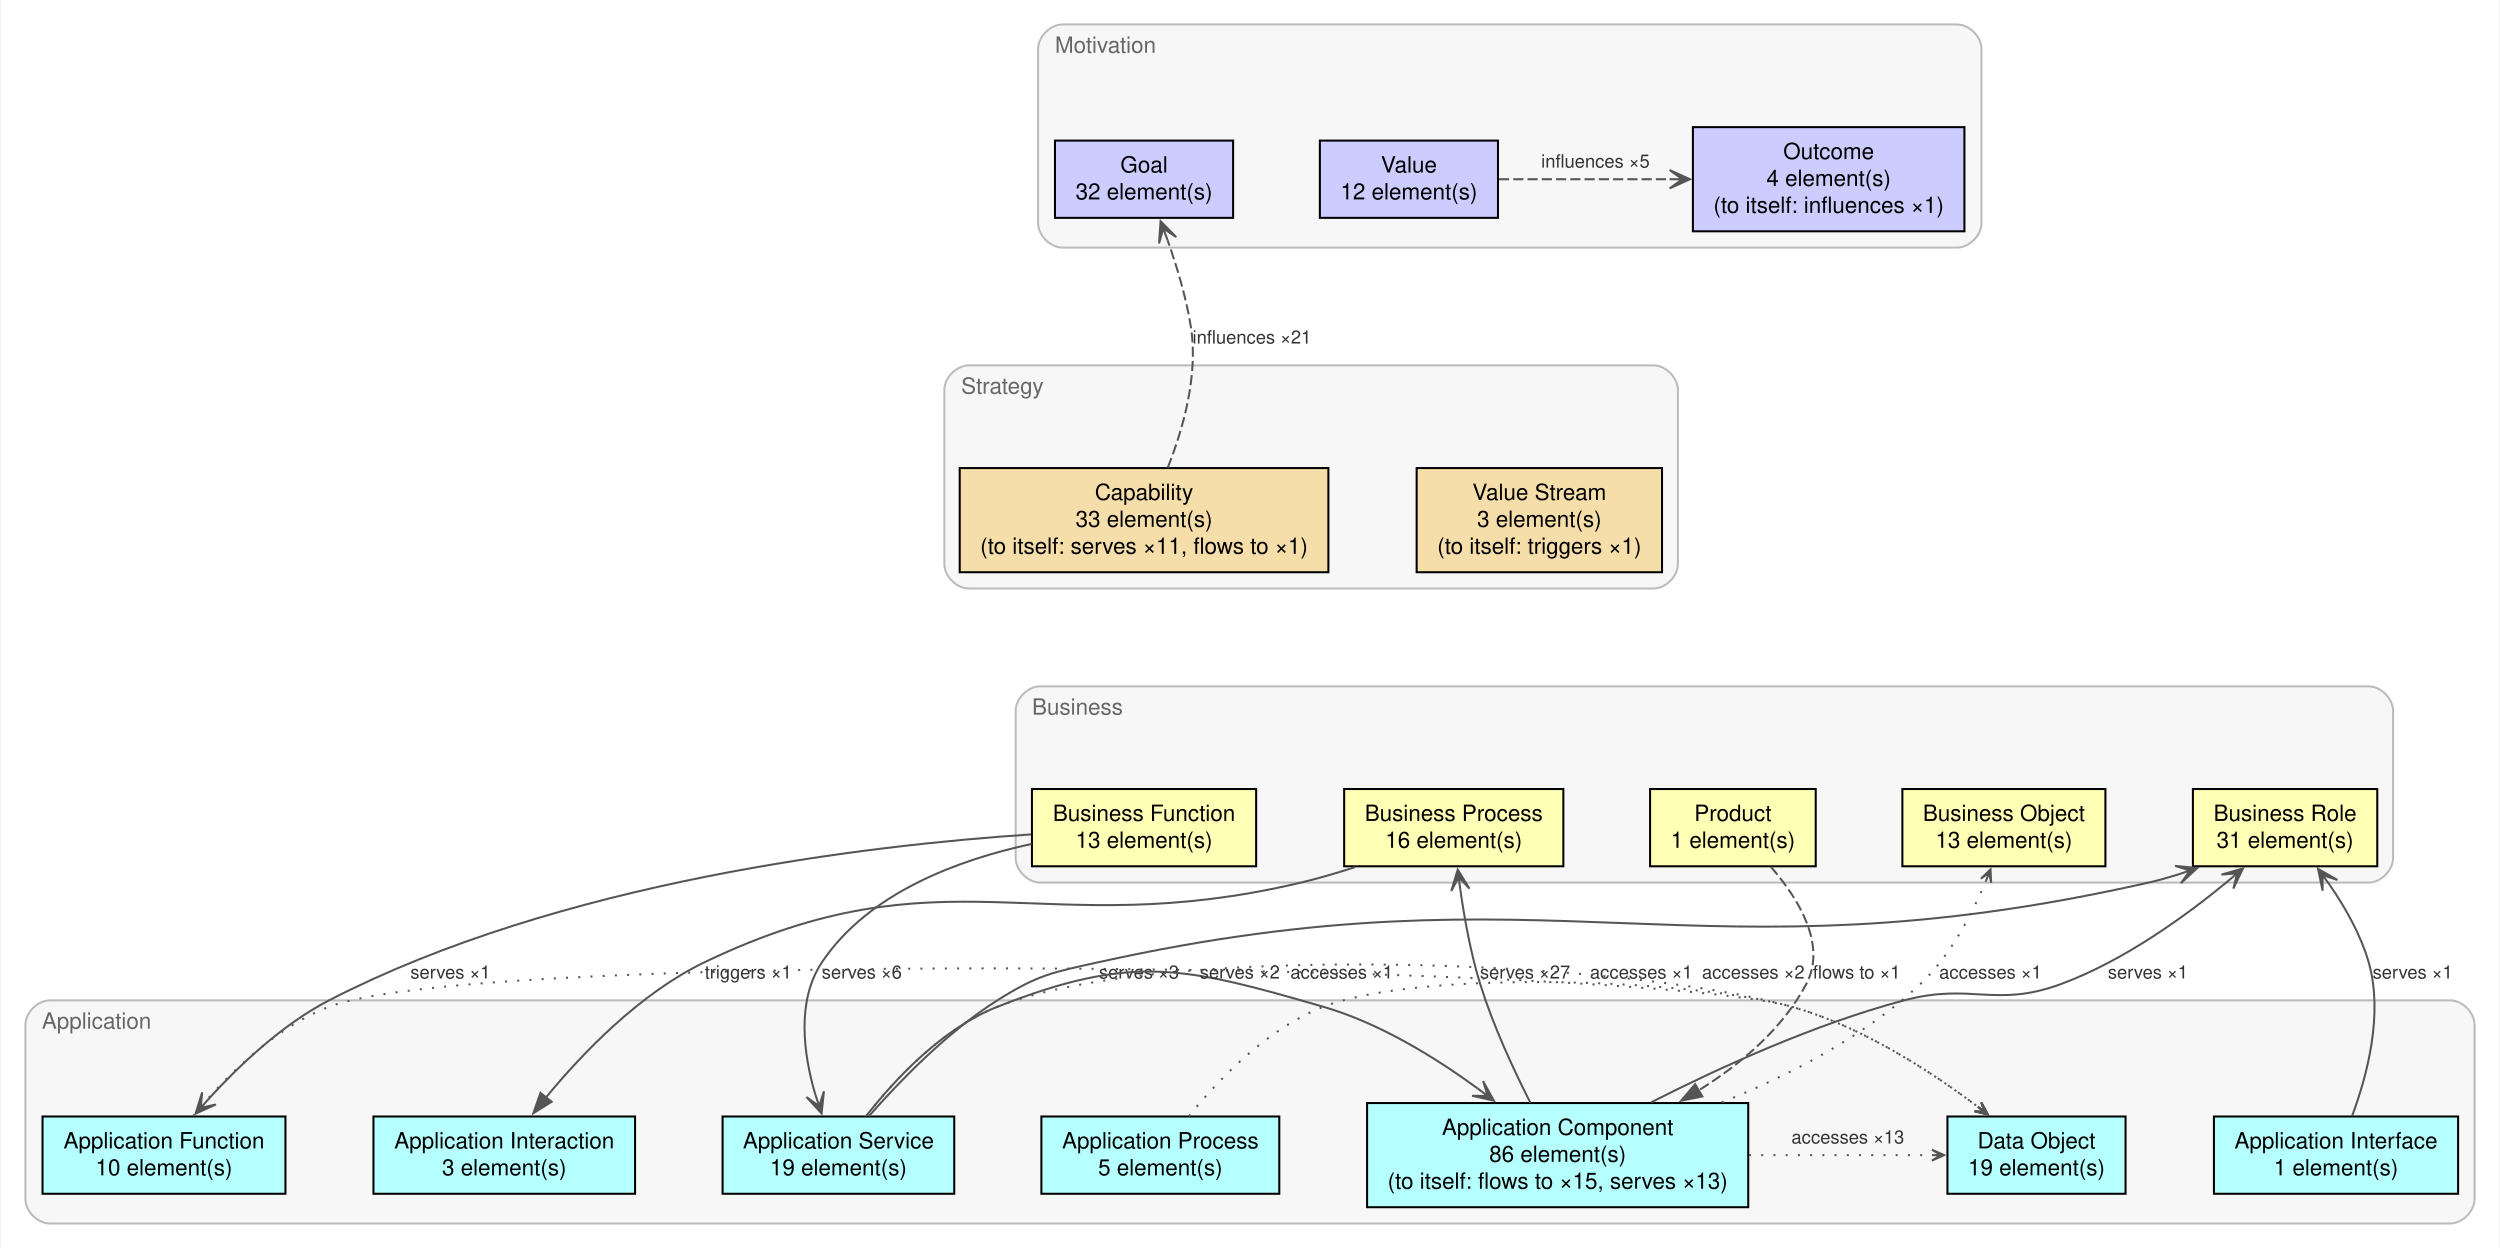
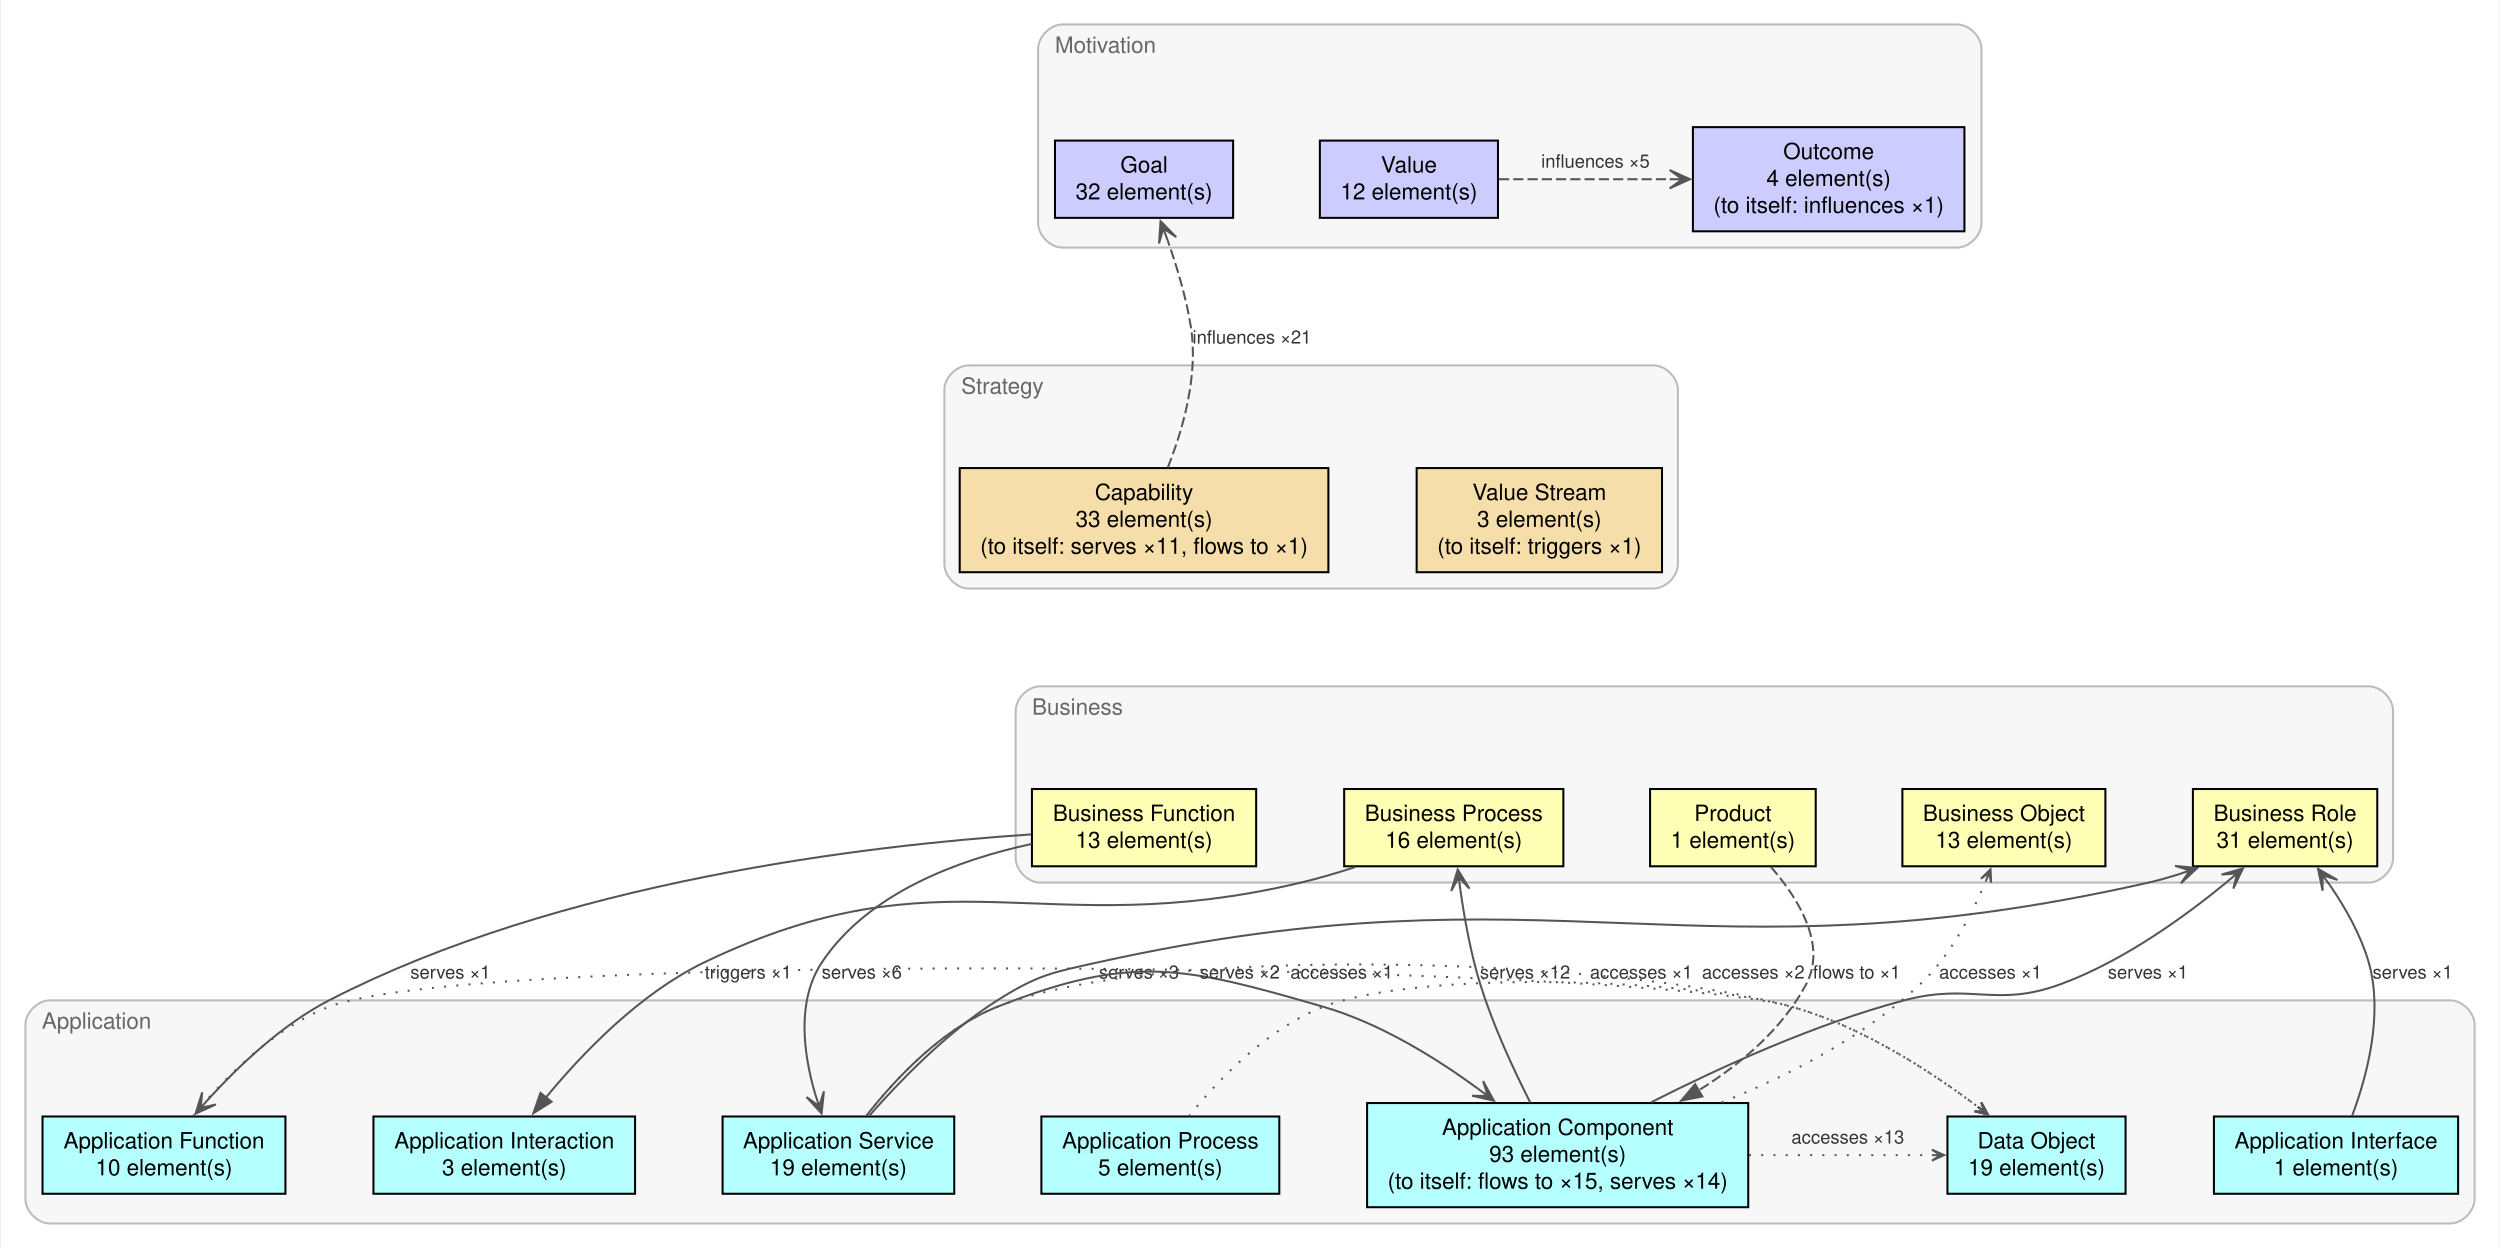
<svg xmlns="http://www.w3.org/2000/svg" xmlns:xlink="http://www.w3.org/1999/xlink" width="1226pt" height="612pt" viewBox="0.00 0.00 1226.00 612.48">
  <g id="graph0" class="graph" transform="scale(1 1) rotate(0) translate(4 608.48)">
    <polygon fill="white" stroke="none" points="-4,4 -4,-608.48 1222,-608.48 1222,4 -4,4" />
    <g id="clust1" class="cluster mm-layer-motivation">
      <path fill="#f7f7f7" stroke="#bbbbbb" d="M517,-486.96C517,-486.96 956,-486.96 956,-486.96 962,-486.96 968,-492.96 968,-498.96 968,-498.96 968,-584.48 968,-584.48 968,-590.48 962,-596.48 956,-596.48 956,-596.48 517,-596.48 517,-596.48 511,-596.48 505,-590.48 505,-584.48 505,-584.48 505,-498.96 505,-498.96 505,-492.96 511,-486.96 517,-486.96" />
      <text text-anchor="middle" x="538.07" y="-582.58" font-family="Helvetica,sans-Serif" font-size="11.00" fill="#666666">Motivation</text>
    </g>
    <g id="clust2" class="cluster mm-layer-strategy">
      <path fill="#f7f7f7" stroke="#bbbbbb" d="M471,-319.64C471,-319.64 807,-319.64 807,-319.64 813,-319.64 819,-325.64 819,-331.64 819,-331.64 819,-417.16 819,-417.16 819,-423.16 813,-429.16 807,-429.16 807,-429.16 471,-429.16 471,-429.16 465,-429.16 459,-423.16 459,-417.16 459,-417.16 459,-331.64 459,-331.64 459,-325.64 465,-319.64 471,-319.64" />
      <text text-anchor="middle" x="487.48" y="-415.26" font-family="Helvetica,sans-Serif" font-size="11.00" fill="#666666">Strategy</text>
    </g>
    <g id="clust3" class="cluster mm-layer-business">
      <path fill="#f7f7f7" stroke="#bbbbbb" d="M506,-175.32C506,-175.32 1158,-175.32 1158,-175.32 1164,-175.32 1170,-181.32 1170,-187.32 1170,-187.32 1170,-259.64 1170,-259.64 1170,-265.64 1164,-271.64 1158,-271.64 1158,-271.64 506,-271.64 506,-271.64 500,-271.64 494,-265.64 494,-259.64 494,-259.64 494,-187.32 494,-187.32 494,-181.32 500,-175.32 506,-175.32" />
      <text text-anchor="middle" x="524.32" y="-257.74" font-family="Helvetica,sans-Serif" font-size="11.00" fill="#666666">Business</text>
    </g>
    <g id="clust4" class="cluster mm-layer-application">
      <path fill="#f7f7f7" stroke="#bbbbbb" d="M20,-8C20,-8 1198,-8 1198,-8 1204,-8 1210,-14 1210,-20 1210,-20 1210,-105.52 1210,-105.52 1210,-111.52 1204,-117.52 1198,-117.52 1198,-117.52 20,-117.52 20,-117.52 14,-117.52 8,-111.52 8,-105.52 8,-105.52 8,-20 8,-20 8,-14 14,-8 20,-8" />
      <text text-anchor="middle" x="42.91" y="-103.62" font-family="Helvetica,sans-Serif" font-size="11.00" fill="#666666">Application</text>
    </g>
    <g id="node1" class="node mm-layer-motivation">
      <g id="a_node1">
        <a xlink:href="../../en/smart-trust-demo/archimate/0.1.0/metamodel/#type-Goal" xlink:title="Goal: its elements" target="_top">
          <polygon fill="#ccccff" stroke="black" points="600.71,-539.48 513.29,-539.48 513.29,-501.56 600.71,-501.56 600.71,-539.48" />
          <text text-anchor="middle" x="557" y="-523.82" font-family="Helvetica,sans-Serif" font-size="11.00">Goal</text>
          <text text-anchor="middle" x="557" y="-510.62" font-family="Helvetica,sans-Serif" font-size="11.00">32 element(s)</text>
        </a>
      </g>
    </g>
    <g id="node4" class="node mm-layer-strategy">
      <g id="a_node4">
        <a xlink:href="../../en/smart-trust-demo/archimate/0.1.0/metamodel/#type-Capability" xlink:title="Capability: its elements" target="_top">
          <polygon fill="#f5deaa" stroke="black" points="647.47,-378.76 466.53,-378.76 466.53,-327.64 647.47,-327.64 647.47,-378.76" />
          <text text-anchor="middle" x="557" y="-363.1" font-family="Helvetica,sans-Serif" font-size="11.00">Capability</text>
          <text text-anchor="middle" x="557" y="-349.9" font-family="Helvetica,sans-Serif" font-size="11.00">33 element(s)</text>
          <text text-anchor="middle" x="557" y="-336.7" font-family="Helvetica,sans-Serif" font-size="11.00">(to itself: serves ×11, flows to ×1)</text>
        </a>
      </g>
    </g>
    <g id="node2" class="node mm-layer-motivation">
      <g id="a_node2">
        <a xlink:href="../../en/smart-trust-demo/archimate/0.1.0/metamodel/#type-Outcome" xlink:title="Outcome: its elements" target="_top">
          <polygon fill="#ccccff" stroke="black" points="959.63,-546.08 826.37,-546.08 826.37,-494.96 959.63,-494.96 959.63,-546.08" />
          <text text-anchor="middle" x="893" y="-530.42" font-family="Helvetica,sans-Serif" font-size="11.00">Outcome</text>
          <text text-anchor="middle" x="893" y="-517.22" font-family="Helvetica,sans-Serif" font-size="11.00">4 element(s)</text>
          <text text-anchor="middle" x="893" y="-504.02" font-family="Helvetica,sans-Serif" font-size="11.00">(to itself: influences ×1)</text>
        </a>
      </g>
    </g>
    <g id="node3" class="node mm-layer-motivation">
      <g id="a_node3">
        <a xlink:href="../../en/smart-trust-demo/archimate/0.1.0/metamodel/#type-Value" xlink:title="Value: its elements" target="_top">
          <polygon fill="#ccccff" stroke="black" points="730.71,-539.48 643.29,-539.48 643.29,-501.56 730.71,-501.56 730.71,-539.48" />
          <text text-anchor="middle" x="687" y="-523.82" font-family="Helvetica,sans-Serif" font-size="11.00">Value</text>
          <text text-anchor="middle" x="687" y="-510.62" font-family="Helvetica,sans-Serif" font-size="11.00">12 element(s)</text>
        </a>
      </g>
    </g>
    <g id="edge8" class="edge mm-cat-dependency mm-from-motivation mm-to-motivation">
      <g id="a_edge8">
        <a xlink:href="../../en/smart-trust-demo/archimate/0.1.0/metamodel/#pattern-Value-Outcome" xlink:title="Value → Outcome: its relationships" target="_top">
          <path fill="none" stroke="#555555" stroke-dasharray="5,2" d="M731.19,-520.52C755.61,-520.52 786.67,-520.52 815.03,-520.52" />
          <polygon fill="#555555" stroke="#555555" points="824.94,-520.52 814.94,-525.02 821.16,-520.52 814.94,-520.52 814.94,-520.52 814.94,-520.52 821.16,-520.52 814.94,-516.02 824.94,-520.52" />
        </a>
      </g>
      <g id="a_edge8-label">
        <a xlink:href="../../en/smart-trust-demo/archimate/0.1.0/metamodel/#pattern-Value-Outcome" xlink:title="influences ×5" target="_top">
          <text text-anchor="middle" x="778.54" y="-526.22" font-family="Helvetica,sans-Serif" font-size="9.00" fill="#333333">influences ×5</text>
        </a>
      </g>
    </g>
-     <g id="edge5" class="edge mm-cat-dependency mm-from-strategy mm-to-motivation">
-       <g id="a_edge5">
+     <g id="edge4" class="edge mm-cat-dependency mm-from-strategy mm-to-motivation">
+       <g id="a_edge4">
        <a xlink:href="../../en/smart-trust-demo/archimate/0.1.0/metamodel/#pattern-Capability-Goal" xlink:title="Capability → Goal: its relationships" target="_top">
          <path fill="none" stroke="#555555" stroke-dasharray="5,2" d="M568.66,-379.04C576.1,-397.8 583.71,-424.28 580,-447.96 577.75,-462.32 573.1,-477.73 568.57,-490.56" />
          <polygon fill="#555555" stroke="#555555" points="565.11,-499.93 564.35,-488.99 566.42,-496.38 568.57,-490.55 568.57,-490.55 568.57,-490.55 566.42,-496.38 572.8,-492.11 565.11,-499.93" />
        </a>
      </g>
-       <g id="a_edge5-label">
+       <g id="a_edge4-label">
        <a xlink:href="../../en/smart-trust-demo/archimate/0.1.0/metamodel/#pattern-Capability-Goal" xlink:title="influences ×21" target="_top">
          <text text-anchor="middle" x="609.95" y="-439.86" font-family="Helvetica,sans-Serif" font-size="9.00" fill="#333333">influences ×21</text>
        </a>
      </g>
    </g>
    <g id="node6" class="node mm-layer-business">
      <g id="a_node6">
        <a xlink:href="../../en/smart-trust-demo/archimate/0.1.0/metamodel/#type-BusinessFunction" xlink:title="Business Function: its elements" target="_top">
          <polygon fill="#ffffb5" stroke="black" points="612.02,-221.24 501.98,-221.24 501.98,-183.32 612.02,-183.32 612.02,-221.24" />
          <text text-anchor="middle" x="557" y="-205.58" font-family="Helvetica,sans-Serif" font-size="11.00">Business Function</text>
          <text text-anchor="middle" x="557" y="-192.38" font-family="Helvetica,sans-Serif" font-size="11.00">13 element(s)</text>
        </a>
      </g>
    </g>
    <g id="node5" class="node mm-layer-strategy">
      <g id="a_node5">
        <a xlink:href="../../en/smart-trust-demo/archimate/0.1.0/metamodel/#type-ValueStream" xlink:title="Value Stream: its elements" target="_top">
          <polygon fill="#f5deaa" stroke="black" points="811.21,-378.76 690.79,-378.76 690.79,-327.64 811.21,-327.64 811.21,-378.76" />
          <text text-anchor="middle" x="751" y="-363.1" font-family="Helvetica,sans-Serif" font-size="11.00">Value Stream</text>
          <text text-anchor="middle" x="751" y="-349.9" font-family="Helvetica,sans-Serif" font-size="11.00">3 element(s)</text>
          <text text-anchor="middle" x="751" y="-336.7" font-family="Helvetica,sans-Serif" font-size="11.00">(to itself: triggers ×1)</text>
        </a>
      </g>
    </g>
    <g id="node11" class="node mm-layer-application">
      <g id="a_node11">
        <a xlink:href="../../en/smart-trust-demo/archimate/0.1.0/metamodel/#type-ApplicationComponent" xlink:title="Application Component: its elements" target="_top">
          <polygon fill="#b5ffff" stroke="black" points="853.53,-67.12 666.47,-67.12 666.47,-16 853.53,-16 853.53,-67.12" />
          <text text-anchor="middle" x="760" y="-51.46" font-family="Helvetica,sans-Serif" font-size="11.00">Application Component</text>
-           <text text-anchor="middle" x="760" y="-38.26" font-family="Helvetica,sans-Serif" font-size="11.00">86 element(s)</text>
-           <text text-anchor="middle" x="760" y="-25.06" font-family="Helvetica,sans-Serif" font-size="11.00">(to itself: flows to ×15, serves ×13)</text>
+           <text text-anchor="middle" x="760" y="-38.26" font-family="Helvetica,sans-Serif" font-size="11.00">93 element(s)</text>
+           <text text-anchor="middle" x="760" y="-25.06" font-family="Helvetica,sans-Serif" font-size="11.00">(to itself: flows to ×15, serves ×14)</text>
        </a>
      </g>
    </g>
    <g id="node12" class="node mm-layer-application">
      <g id="a_node12">
        <a xlink:href="../../en/smart-trust-demo/archimate/0.1.0/metamodel/#type-ApplicationFunction" xlink:title="Application Function: its elements" target="_top">
          <polygon fill="#b5ffff" stroke="black" points="135.61,-60.52 16.39,-60.52 16.39,-22.6 135.61,-22.6 135.61,-60.52" />
          <text text-anchor="middle" x="76" y="-44.86" font-family="Helvetica,sans-Serif" font-size="11.00">Application Function</text>
          <text text-anchor="middle" x="76" y="-31.66" font-family="Helvetica,sans-Serif" font-size="11.00">10 element(s)</text>
        </a>
      </g>
    </g>
    <g id="edge17" class="edge mm-cat-dependency mm-from-business mm-to-application">
      <g id="a_edge17">
        <a xlink:href="../../en/smart-trust-demo/archimate/0.1.0/metamodel/#pattern-BusinessFunction-ApplicationFunction" xlink:title="Business Function → Application Function: its relationships" target="_top">
          <path fill="none" stroke="#555555" d="M501.51,-198.96C421.29,-193.62 270.17,-175.94 157,-117.52 134.09,-105.69 112.89,-85.59 97.93,-69.18" />
          <polygon fill="#555555" stroke="#555555" points="91.5,-61.91 101.5,-66.43 94.01,-64.75 98.13,-69.41 98.13,-69.41 98.13,-69.41 94.01,-64.75 94.75,-72.39 91.5,-61.91" />
        </a>
      </g>
      <g id="a_edge17-label">
        <a xlink:href="../../en/smart-trust-demo/archimate/0.1.0/metamodel/#pattern-BusinessFunction-ApplicationFunction" xlink:title="serves ×1" target="_top">
          <text text-anchor="middle" x="216.56" y="-128.22" font-family="Helvetica,sans-Serif" font-size="9.00" fill="#333333">serves ×1</text>
        </a>
      </g>
    </g>
    <g id="node16" class="node mm-layer-application">
      <g id="a_node16">
        <a xlink:href="../../en/smart-trust-demo/archimate/0.1.0/metamodel/#type-ApplicationService" xlink:title="Application Service: its elements" target="_top">
          <polygon fill="#b5ffff" stroke="black" points="463.85,-60.52 350.15,-60.52 350.15,-22.6 463.85,-22.6 463.85,-60.52" />
          <text text-anchor="middle" x="407" y="-44.86" font-family="Helvetica,sans-Serif" font-size="11.00">Application Service</text>
          <text text-anchor="middle" x="407" y="-31.66" font-family="Helvetica,sans-Serif" font-size="11.00">19 element(s)</text>
        </a>
      </g>
    </g>
    <g id="edge7" class="edge mm-cat-dependency mm-from-business mm-to-application">
      <g id="a_edge7">
        <a xlink:href="../../en/smart-trust-demo/archimate/0.1.0/metamodel/#pattern-BusinessFunction-ApplicationService" xlink:title="Business Function → Application Service: its relationships" target="_top">
          <path fill="none" stroke="#555555" d="M501.76,-194.27C465.91,-186.54 421.77,-170.32 398.99,-136.32 386.31,-117.4 389.81,-91.28 395.64,-71.41" />
          <polygon fill="#555555" stroke="#555555" points="398.75,-61.98 399.89,-72.89 397.56,-65.57 395.62,-71.48 395.62,-71.48 395.62,-71.48 397.56,-65.57 391.34,-70.07 398.75,-61.98" />
        </a>
      </g>
      <g id="a_edge7-label">
        <a xlink:href="../../en/smart-trust-demo/archimate/0.1.0/metamodel/#pattern-BusinessFunction-ApplicationService" xlink:title="serves ×6" target="_top">
          <text text-anchor="middle" x="418.49" y="-128.22" font-family="Helvetica,sans-Serif" font-size="9.00" fill="#333333">serves ×6</text>
        </a>
      </g>
    </g>
    <g id="node7" class="node mm-layer-business">
      <g id="a_node7">
        <a xlink:href="../../en/smart-trust-demo/archimate/0.1.0/metamodel/#type-BusinessObject" xlink:title="Business Object: its elements" target="_top">
          <polygon fill="#ffffb5" stroke="black" points="1028.82,-221.24 929.18,-221.24 929.18,-183.32 1028.82,-183.32 1028.82,-221.24" />
          <text text-anchor="middle" x="979" y="-205.58" font-family="Helvetica,sans-Serif" font-size="11.00">Business Object</text>
          <text text-anchor="middle" x="979" y="-192.38" font-family="Helvetica,sans-Serif" font-size="11.00">13 element(s)</text>
        </a>
      </g>
    </g>
    <g id="node8" class="node mm-layer-business">
      <g id="a_node8">
        <a xlink:href="../../en/smart-trust-demo/archimate/0.1.0/metamodel/#type-BusinessProcess" xlink:title="Business Process: its elements" target="_top">
          <polygon fill="#ffffb5" stroke="black" points="762.79,-221.24 655.21,-221.24 655.21,-183.32 762.79,-183.32 762.79,-221.24" />
          <text text-anchor="middle" x="709" y="-205.58" font-family="Helvetica,sans-Serif" font-size="11.00">Business Process</text>
          <text text-anchor="middle" x="709" y="-192.38" font-family="Helvetica,sans-Serif" font-size="11.00">16 element(s)</text>
        </a>
      </g>
    </g>
    <g id="node13" class="node mm-layer-application">
      <g id="a_node13">
        <a xlink:href="../../en/smart-trust-demo/archimate/0.1.0/metamodel/#type-ApplicationInteraction" xlink:title="Application Interaction: its elements" target="_top">
          <polygon fill="#b5ffff" stroke="black" points="307.2,-60.52 178.8,-60.52 178.8,-22.6 307.2,-22.6 307.2,-60.52" />
          <text text-anchor="middle" x="243" y="-44.86" font-family="Helvetica,sans-Serif" font-size="11.00">Application Interaction</text>
          <text text-anchor="middle" x="243" y="-31.66" font-family="Helvetica,sans-Serif" font-size="11.00">3 element(s)</text>
        </a>
      </g>
    </g>
    <g id="edge18" class="edge mm-cat-dynamic mm-from-business mm-to-application">
      <g id="a_edge18">
        <a xlink:href="../../en/smart-trust-demo/archimate/0.1.0/metamodel/#pattern-BusinessProcess-ApplicationInteraction" xlink:title="Business Process → Application Interaction: its relationships" target="_top">
          <path fill="none" stroke="#555555" d="M660.6,-182.94C651.84,-180.08 642.71,-177.39 634,-175.32 506.38,-145.05 459.77,-192.98 341.48,-136.32 309.63,-121.06 281.37,-91.61 263.38,-69.77" />
          <polygon fill="#555555" stroke="#555555" points="266.24,-67.75 257.27,-62.12 260.78,-72.12 266.24,-67.75" />
        </a>
      </g>
      <g id="a_edge18-label">
        <a xlink:href="../../en/smart-trust-demo/archimate/0.1.0/metamodel/#pattern-BusinessProcess-ApplicationInteraction" xlink:title="triggers ×1" target="_top">
          <text text-anchor="middle" x="362.74" y="-128.22" font-family="Helvetica,sans-Serif" font-size="9.00" fill="#333333">triggers ×1</text>
        </a>
      </g>
    </g>
    <g id="node9" class="node mm-layer-business">
      <g id="a_node9">
        <a xlink:href="../../en/smart-trust-demo/archimate/0.1.0/metamodel/#type-BusinessRole" xlink:title="Business Role: its elements" target="_top">
          <polygon fill="#ffffb5" stroke="black" points="1162.24,-221.24 1071.76,-221.24 1071.76,-183.32 1162.24,-183.32 1162.24,-221.24" />
          <text text-anchor="middle" x="1117" y="-205.58" font-family="Helvetica,sans-Serif" font-size="11.00">Business Role</text>
          <text text-anchor="middle" x="1117" y="-192.38" font-family="Helvetica,sans-Serif" font-size="11.00">31 element(s)</text>
        </a>
      </g>
    </g>
    <g id="node10" class="node mm-layer-business">
      <g id="a_node10">
        <a xlink:href="../../en/smart-trust-demo/archimate/0.1.0/metamodel/#type-Product" xlink:title="Product: its elements" target="_top">
          <polygon fill="#ffffb5" stroke="black" points="886.65,-221.24 805.35,-221.24 805.35,-183.32 886.65,-183.32 886.65,-221.24" />
          <text text-anchor="middle" x="846" y="-205.58" font-family="Helvetica,sans-Serif" font-size="11.00">Product</text>
          <text text-anchor="middle" x="846" y="-192.38" font-family="Helvetica,sans-Serif" font-size="11.00">1 element(s)</text>
        </a>
      </g>
    </g>
    <g id="edge19" class="edge mm-cat-dynamic mm-from-business mm-to-application">
      <g id="a_edge19">
        <a xlink:href="../../en/smart-trust-demo/archimate/0.1.0/metamodel/#pattern-Product-ApplicationComponent" xlink:title="Product → Application Component: its relationships" target="_top">
          <path fill="none" stroke="#555555" stroke-dasharray="5,2" d="M864.66,-183C878.1,-167.52 892.22,-144.83 882,-125.52 870.36,-103.53 850,-86.29 829.2,-73.35" />
          <polygon fill="#555555" stroke="#555555" points="831.02,-70.36 820.62,-68.3 827.46,-76.39 831.02,-70.36" />
        </a>
      </g>
      <g id="a_edge19-label">
        <a xlink:href="../../en/smart-trust-demo/archimate/0.1.0/metamodel/#pattern-Product-ApplicationComponent" xlink:title="flows to ×1" target="_top">
          <text text-anchor="middle" x="906.74" y="-128.22" font-family="Helvetica,sans-Serif" font-size="9.00" fill="#333333">flows to ×1</text>
        </a>
      </g>
    </g>
    <g id="edge12" class="edge mm-cat-dependency mm-from-application mm-to-business">
      <g id="a_edge12">
        <a xlink:href="../../en/smart-trust-demo/archimate/0.1.0/metamodel/#pattern-ApplicationComponent-BusinessObject" xlink:title="Application Component → Business Object: its relationships" target="_top">
          <path fill="none" stroke="#555555" stroke-dasharray="1,5" d="M840.56,-67.46C873.66,-80.7 910.57,-99.69 938,-125.52 952.86,-139.52 963.53,-160.13 970.25,-176.32" />
          <polygon fill="#555555" stroke="#555555" points="972.44,-181.82 967.72,-177.24 971.78,-180.17 970.23,-176.25 970.23,-176.25 970.23,-176.25 971.78,-180.17 972.73,-175.25 972.44,-181.82" />
        </a>
      </g>
      <g id="a_edge12-label">
        <a xlink:href="../../en/smart-trust-demo/archimate/0.1.0/metamodel/#pattern-ApplicationComponent-BusinessObject" xlink:title="accesses ×1" target="_top">
          <text text-anchor="middle" x="972.41" y="-128.22" font-family="Helvetica,sans-Serif" font-size="9.00" fill="#333333">accesses ×1</text>
        </a>
      </g>
    </g>
-     <g id="edge4" class="edge mm-cat-dependency mm-from-application mm-to-business">
-       <g id="a_edge4">
+     <g id="edge6" class="edge mm-cat-dependency mm-from-application mm-to-business">
+       <g id="a_edge6">
        <a xlink:href="../../en/smart-trust-demo/archimate/0.1.0/metamodel/#pattern-ApplicationComponent-BusinessProcess" xlink:title="Application Component → Business Process: its relationships" target="_top">
          <path fill="none" stroke="#555555" d="M746.6,-67.31C738.37,-83.46 728.25,-105.24 721.98,-125.52 717.36,-140.46 714.25,-157.6 712.24,-171.79" />
          <polygon fill="#555555" stroke="#555555" points="710.95,-181.7 707.78,-171.2 711.44,-177.95 712.24,-171.78 712.24,-171.78 712.24,-171.78 711.44,-177.95 716.7,-172.36 710.95,-181.7" />
        </a>
      </g>
-       <g id="a_edge4-label">
-         <a xlink:href="../../en/smart-trust-demo/archimate/0.1.0/metamodel/#pattern-ApplicationComponent-BusinessProcess" xlink:title="serves ×27" target="_top">
-           <text text-anchor="middle" x="743.99" y="-128.22" font-family="Helvetica,sans-Serif" font-size="9.00" fill="#333333">serves ×27</text>
+       <g id="a_edge6-label">
+         <a xlink:href="../../en/smart-trust-demo/archimate/0.1.0/metamodel/#pattern-ApplicationComponent-BusinessProcess" xlink:title="serves ×12" target="_top">
+           <text text-anchor="middle" x="743.99" y="-128.22" font-family="Helvetica,sans-Serif" font-size="9.00" fill="#333333">serves ×12</text>
        </a>
      </g>
    </g>
    <g id="edge13" class="edge mm-cat-dependency mm-from-application mm-to-business">
      <g id="a_edge13">
        <a xlink:href="../../en/smart-trust-demo/archimate/0.1.0/metamodel/#pattern-ApplicationComponent-BusinessRole" xlink:title="Application Component → Business Role: its relationships" target="_top">
          <path fill="none" stroke="#555555" d="M805.84,-67.47C839.27,-84.45 886.2,-105.9 930,-117.52 963.26,-126.35 974.72,-113.61 1007,-125.52 1037.65,-136.82 1067.88,-158.63 1088.87,-175.95" />
          <polygon fill="#555555" stroke="#555555" points="1096.34,-182.27 1085.8,-179.25 1093.45,-179.83 1088.7,-175.82 1088.7,-175.82 1088.7,-175.82 1093.45,-179.83 1091.61,-172.38 1096.34,-182.27" />
        </a>
      </g>
      <g id="a_edge13-label">
        <a xlink:href="../../en/smart-trust-demo/archimate/0.1.0/metamodel/#pattern-ApplicationComponent-BusinessRole" xlink:title="serves ×1" target="_top">
          <text text-anchor="middle" x="1049.67" y="-128.22" font-family="Helvetica,sans-Serif" font-size="9.00" fill="#333333">serves ×1</text>
        </a>
      </g>
    </g>
    <g id="node17" class="node mm-layer-application">
      <g id="a_node17">
        <a xlink:href="../../en/smart-trust-demo/archimate/0.1.0/metamodel/#type-DataObject" xlink:title="Data Object: its elements" target="_top">
          <polygon fill="#b5ffff" stroke="black" points="1038.71,-60.52 951.29,-60.52 951.29,-22.6 1038.71,-22.6 1038.71,-60.52" />
          <text text-anchor="middle" x="995" y="-44.86" font-family="Helvetica,sans-Serif" font-size="11.00">Data Object</text>
          <text text-anchor="middle" x="995" y="-31.66" font-family="Helvetica,sans-Serif" font-size="11.00">19 element(s)</text>
        </a>
      </g>
    </g>
-     <g id="edge6" class="edge mm-cat-dependency mm-from-application mm-to-application">
-       <g id="a_edge6">
+     <g id="edge5" class="edge mm-cat-dependency mm-from-application mm-to-application">
+       <g id="a_edge5">
        <a xlink:href="../../en/smart-trust-demo/archimate/0.1.0/metamodel/#pattern-ApplicationComponent-DataObject" xlink:title="Application Component → Data Object: its relationships" target="_top">
          <path fill="none" stroke="#555555" stroke-dasharray="1,5" d="M853.89,-41.56C884.64,-41.56 917.64,-41.56 943.99,-41.56" />
          <polygon fill="#555555" stroke="#555555" points="949.67,-41.56 943.67,-44.26 947.88,-41.56 943.67,-41.56 943.67,-41.56 943.67,-41.56 947.88,-41.56 943.66,-38.86 949.67,-41.56" />
        </a>
      </g>
-       <g id="a_edge6-label">
+       <g id="a_edge5-label">
        <a xlink:href="../../en/smart-trust-demo/archimate/0.1.0/metamodel/#pattern-ApplicationComponent-DataObject" xlink:title="accesses ×13" target="_top">
          <text text-anchor="middle" x="902.41" y="-47.26" font-family="Helvetica,sans-Serif" font-size="9.00" fill="#333333">accesses ×13</text>
        </a>
      </g>
    </g>
    <g id="edge14" class="edge mm-cat-dependency mm-from-application mm-to-application">
      <g id="a_edge14">
        <a xlink:href="../../en/smart-trust-demo/archimate/0.1.0/metamodel/#pattern-ApplicationFunction-DataObject" xlink:title="Application Function → Data Object: its relationships" target="_top">
          <path fill="none" stroke="#555555" stroke-dasharray="1,5" d="M90.26,-60.7C104.79,-78.44 129.11,-103.67 157,-114.36 231.49,-142.92 798.17,-135.84 875,-114.36 909.18,-104.8 943.31,-82.55 966.39,-65.15" />
          <polygon fill="#555555" stroke="#555555" points="971.04,-61.58 967.92,-67.37 969.63,-62.66 966.28,-65.23 966.28,-65.23 966.28,-65.23 969.63,-62.66 964.64,-63.09 971.04,-61.58" />
        </a>
      </g>
      <g id="a_edge14-label">
        <a xlink:href="../../en/smart-trust-demo/archimate/0.1.0/metamodel/#pattern-ApplicationFunction-DataObject" xlink:title="accesses ×1" target="_top">
          <text text-anchor="middle" x="654" y="-128.22" font-family="Helvetica,sans-Serif" font-size="9.00" fill="#333333">accesses ×1</text>
        </a>
      </g>
    </g>
    <g id="node14" class="node mm-layer-application">
      <g id="a_node14">
        <a xlink:href="../../en/smart-trust-demo/archimate/0.1.0/metamodel/#type-ApplicationInterface" xlink:title="Application Interface: its elements" target="_top">
          <polygon fill="#b5ffff" stroke="black" points="1201.92,-60.52 1082.08,-60.52 1082.08,-22.6 1201.92,-22.6 1201.92,-60.52" />
          <text text-anchor="middle" x="1142" y="-44.86" font-family="Helvetica,sans-Serif" font-size="11.00">Application Interface</text>
          <text text-anchor="middle" x="1142" y="-31.66" font-family="Helvetica,sans-Serif" font-size="11.00">1 element(s)</text>
        </a>
      </g>
    </g>
    <g id="edge15" class="edge mm-cat-dependency mm-from-application mm-to-business">
      <g id="a_edge15">
        <a xlink:href="../../en/smart-trust-demo/archimate/0.1.0/metamodel/#pattern-ApplicationInterface-BusinessRole" xlink:title="Application Interface → Business Role: its relationships" target="_top">
          <path fill="none" stroke="#555555" d="M1149.89,-60.81C1157.05,-79.9 1165.43,-110.62 1158,-136.32 1154.13,-149.7 1146.6,-162.97 1139.03,-173.99" />
          <polygon fill="#555555" stroke="#555555" points="1133.18,-182.07 1135.41,-171.33 1135.4,-179 1139.05,-173.97 1139.05,-173.97 1139.05,-173.97 1135.4,-179 1142.7,-176.61 1133.18,-182.07" />
        </a>
      </g>
      <g id="a_edge15-label">
        <a xlink:href="../../en/smart-trust-demo/archimate/0.1.0/metamodel/#pattern-ApplicationInterface-BusinessRole" xlink:title="serves ×1" target="_top">
          <text text-anchor="middle" x="1179.6" y="-128.22" font-family="Helvetica,sans-Serif" font-size="9.00" fill="#333333">serves ×1</text>
        </a>
      </g>
    </g>
    <g id="node15" class="node mm-layer-application">
      <g id="a_node15">
        <a xlink:href="../../en/smart-trust-demo/archimate/0.1.0/metamodel/#type-ApplicationProcess" xlink:title="Application Process: its elements" target="_top">
          <polygon fill="#b5ffff" stroke="black" points="623.38,-60.52 506.62,-60.52 506.62,-22.6 623.38,-22.6 623.38,-60.52" />
          <text text-anchor="middle" x="565" y="-44.86" font-family="Helvetica,sans-Serif" font-size="11.00">Application Process</text>
          <text text-anchor="middle" x="565" y="-31.66" font-family="Helvetica,sans-Serif" font-size="11.00">5 element(s)</text>
        </a>
      </g>
    </g>
    <g id="edge16" class="edge mm-cat-dependency mm-from-application mm-to-application">
      <g id="a_edge16">
        <a xlink:href="../../en/smart-trust-demo/archimate/0.1.0/metamodel/#pattern-ApplicationProcess-DataObject" xlink:title="Application Process → Data Object: its relationships" target="_top">
          <path fill="none" stroke="#555555" stroke-dasharray="1,5" d="M579.03,-60.69C593.34,-78.43 617.33,-103.65 645,-114.36 692.67,-132.8 825.78,-128.12 875,-114.36 909.18,-104.8 943.31,-82.55 966.39,-65.15" />
          <polygon fill="#555555" stroke="#555555" points="971.04,-61.58 967.92,-67.37 969.63,-62.66 966.28,-65.23 966.28,-65.23 966.28,-65.23 969.63,-62.66 964.64,-63.09 971.04,-61.58" />
        </a>
      </g>
      <g id="a_edge16-label">
        <a xlink:href="../../en/smart-trust-demo/archimate/0.1.0/metamodel/#pattern-ApplicationProcess-DataObject" xlink:title="accesses ×1" target="_top">
          <text text-anchor="middle" x="801" y="-128.22" font-family="Helvetica,sans-Serif" font-size="9.00" fill="#333333">accesses ×1</text>
        </a>
      </g>
    </g>
    <g id="edge9" class="edge mm-cat-dependency mm-from-application mm-to-business">
      <g id="a_edge9">
        <a xlink:href="../../en/smart-trust-demo/archimate/0.1.0/metamodel/#pattern-ApplicationService-BusinessRole" xlink:title="Application Service → Business Role: its relationships" target="_top">
          <path fill="none" stroke="#555555" d="M422.06,-60.78C436.67,-77.47 460.22,-101.89 485,-117.52 505.08,-130.18 511.81,-131.19 534.99,-136.32 759.12,-185.89 826.11,-124.64 1050,-175.32 1054.78,-176.4 1059.68,-177.77 1064.54,-179.3" />
          <polygon fill="#555555" stroke="#555555" points="1073.9,-182.48 1062.99,-183.52 1070.32,-181.26 1064.43,-179.26 1064.43,-179.26 1064.43,-179.26 1070.32,-181.26 1065.88,-175 1073.9,-182.48" />
        </a>
      </g>
      <g id="a_edge9-label">
        <a xlink:href="../../en/smart-trust-demo/archimate/0.1.0/metamodel/#pattern-ApplicationService-BusinessRole" xlink:title="serves ×3" target="_top">
          <text text-anchor="middle" x="554.49" y="-128.22" font-family="Helvetica,sans-Serif" font-size="9.00" fill="#333333">serves ×3</text>
        </a>
      </g>
    </g>
    <g id="edge11" class="edge mm-cat-dependency mm-from-application mm-to-application">
      <g id="a_edge11">
        <a xlink:href="../../en/smart-trust-demo/archimate/0.1.0/metamodel/#pattern-ApplicationService-ApplicationComponent" xlink:title="Application Service → Application Component: its relationships" target="_top">
          <path fill="none" stroke="#555555" d="M420.83,-61.02C434.74,-78.73 457.94,-103.7 485,-114.36 551.16,-140.44 576.7,-134.16 645,-114.36 672.48,-106.39 699.69,-89.68 720.74,-74.27" />
          <polygon fill="#555555" stroke="#555555" points="728.69,-68.28 723.41,-77.89 725.67,-70.56 720.7,-74.3 720.7,-74.3 720.7,-74.3 725.67,-70.56 717.99,-70.7 728.69,-68.28" />
        </a>
      </g>
      <g id="a_edge11-label">
        <a xlink:href="../../en/smart-trust-demo/archimate/0.1.0/metamodel/#pattern-ApplicationService-ApplicationComponent" xlink:title="serves ×2" target="_top">
          <text text-anchor="middle" x="604" y="-128.22" font-family="Helvetica,sans-Serif" font-size="9.00" fill="#333333">serves ×2</text>
        </a>
      </g>
    </g>
    <g id="edge10" class="edge mm-cat-dependency mm-from-application mm-to-application">
      <g id="a_edge10">
        <a xlink:href="../../en/smart-trust-demo/archimate/0.1.0/metamodel/#pattern-ApplicationService-DataObject" xlink:title="Application Service → Data Object: its relationships" target="_top">
          <path fill="none" stroke="#555555" stroke-dasharray="1,5" d="M420.83,-61.02C434.74,-78.73 457.94,-103.7 485,-114.36 565.63,-146.14 791.53,-137.7 875,-114.36 909.18,-104.8 943.31,-82.55 966.39,-65.15" />
          <polygon fill="#555555" stroke="#555555" points="971.04,-61.58 967.92,-67.37 969.63,-62.66 966.28,-65.23 966.28,-65.23 966.28,-65.23 969.63,-62.66 964.64,-63.09 971.04,-61.58" />
        </a>
      </g>
      <g id="a_edge10-label">
        <a xlink:href="../../en/smart-trust-demo/archimate/0.1.0/metamodel/#pattern-ApplicationService-DataObject" xlink:title="accesses ×2" target="_top">
          <text text-anchor="middle" x="856" y="-128.22" font-family="Helvetica,sans-Serif" font-size="9.00" fill="#333333">accesses ×2</text>
        </a>
      </g>
    </g>
  </g>
</svg>
